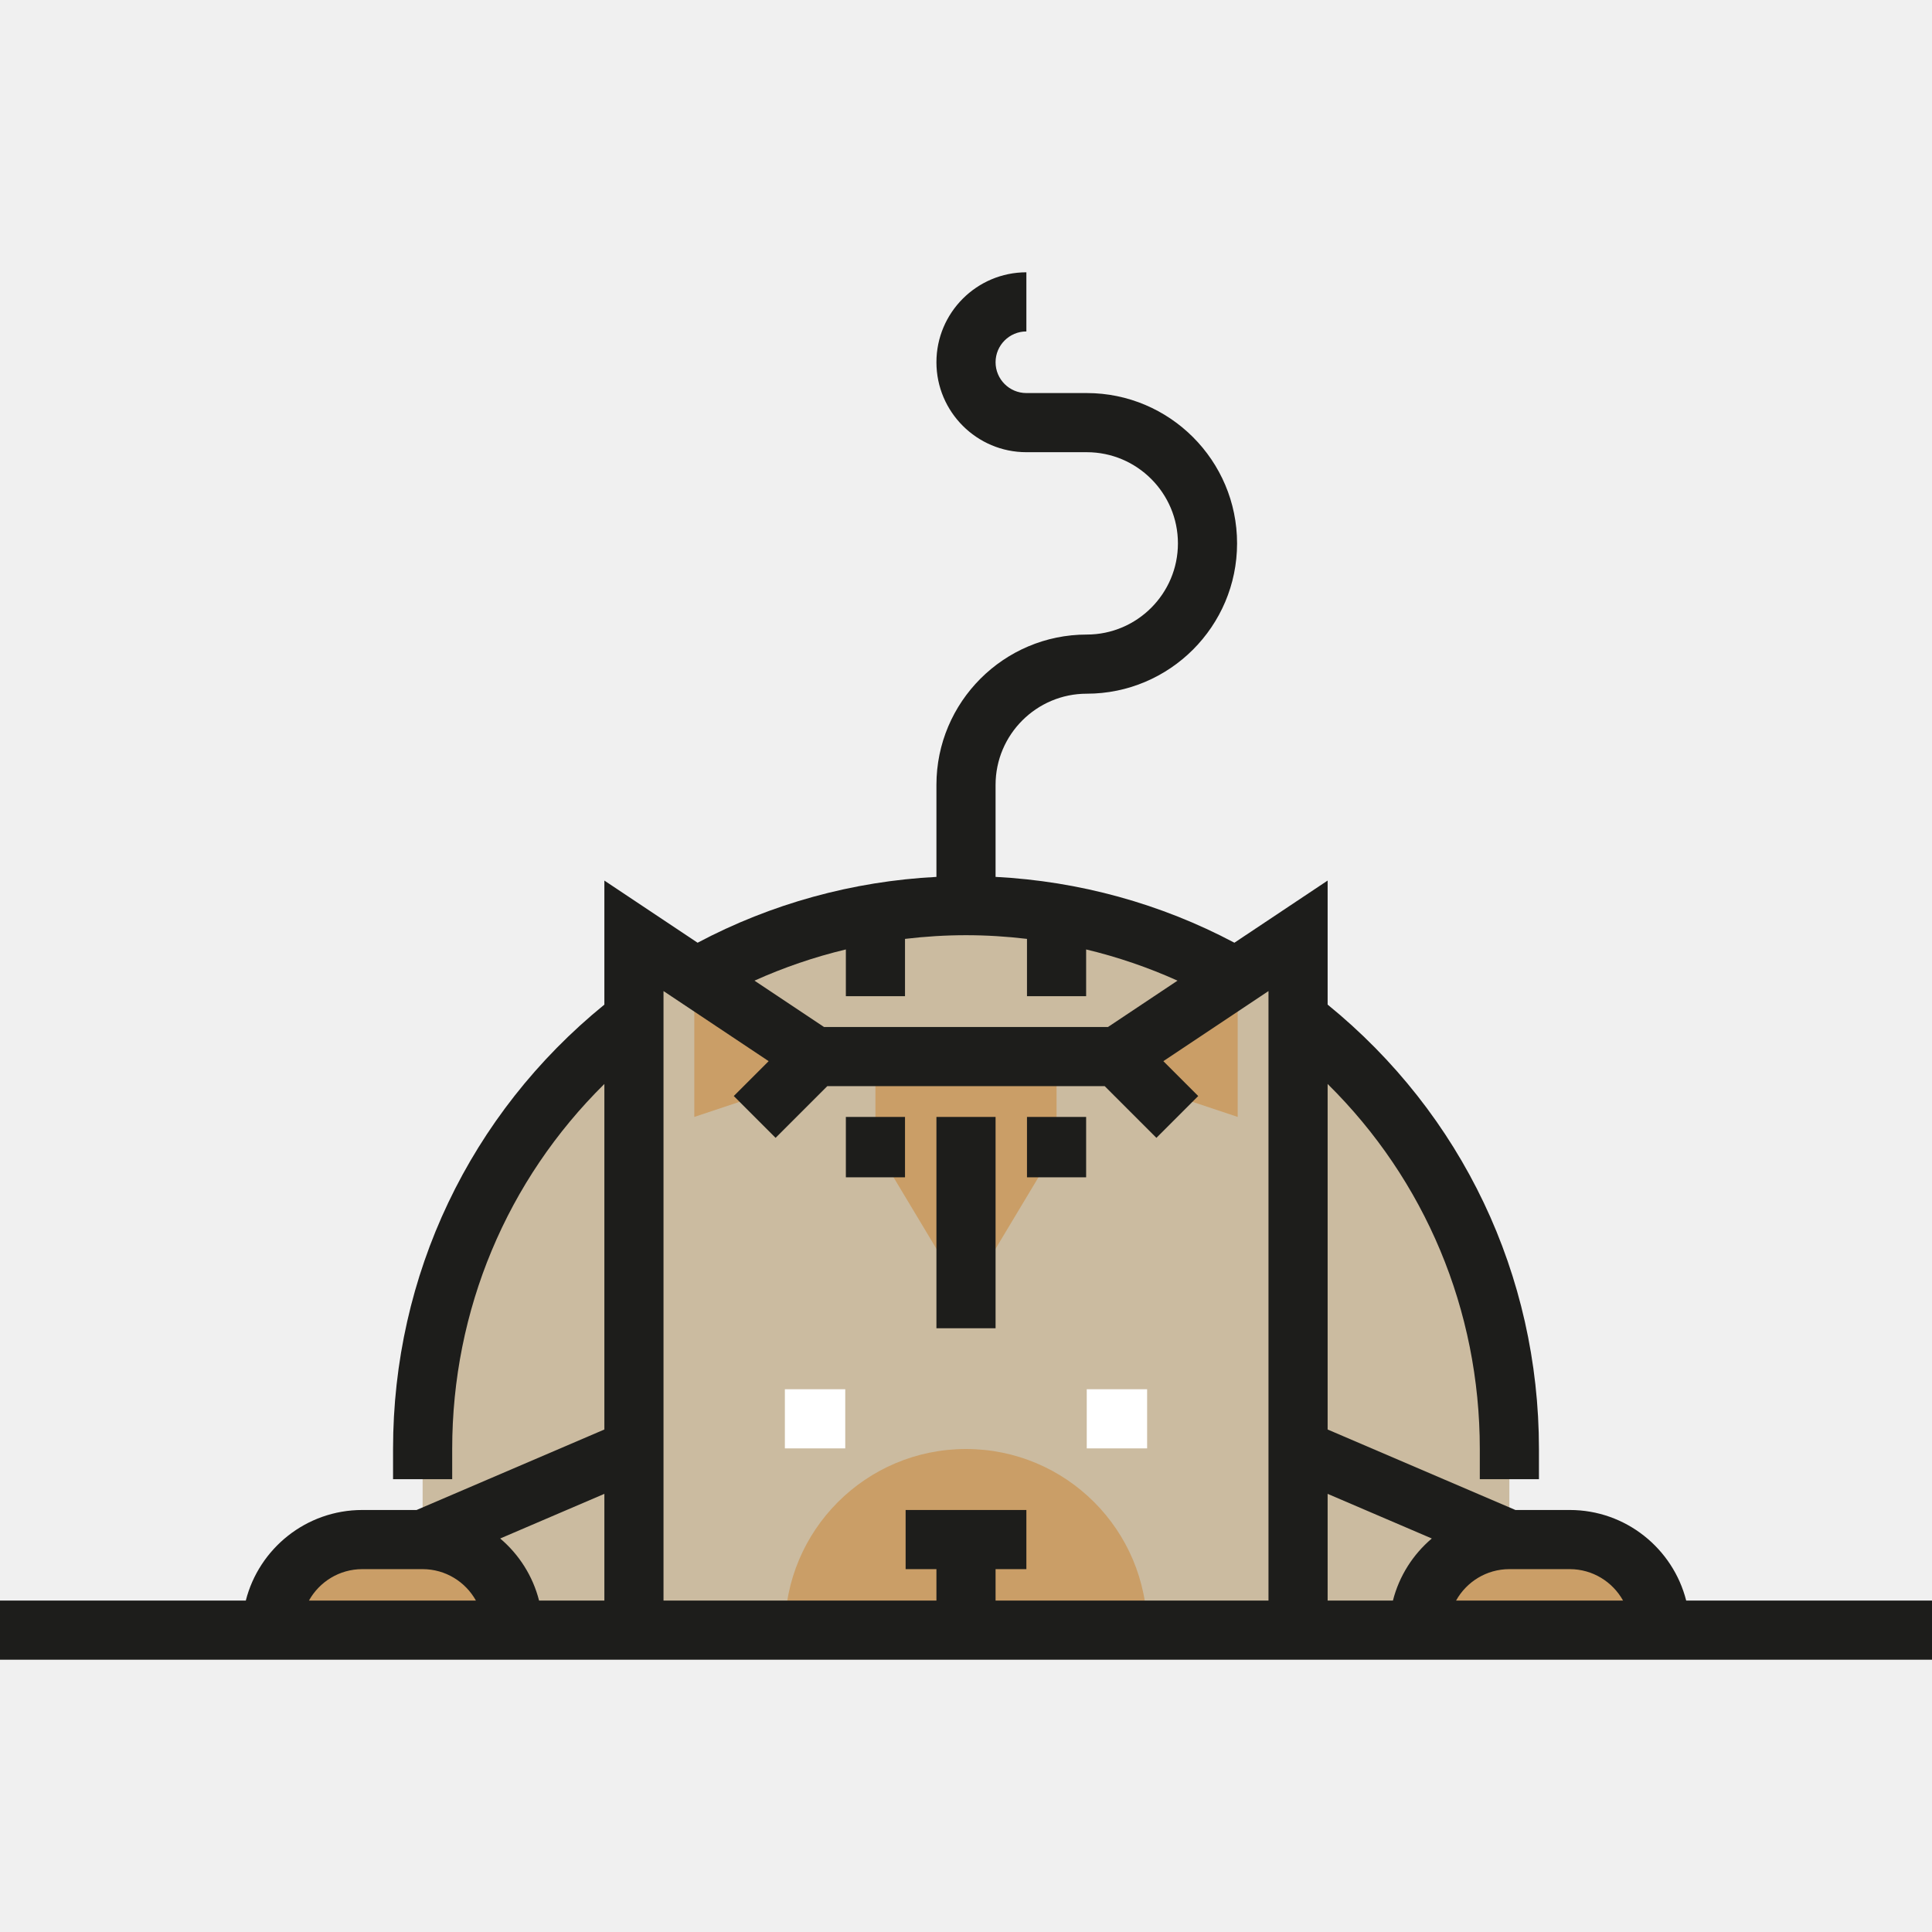
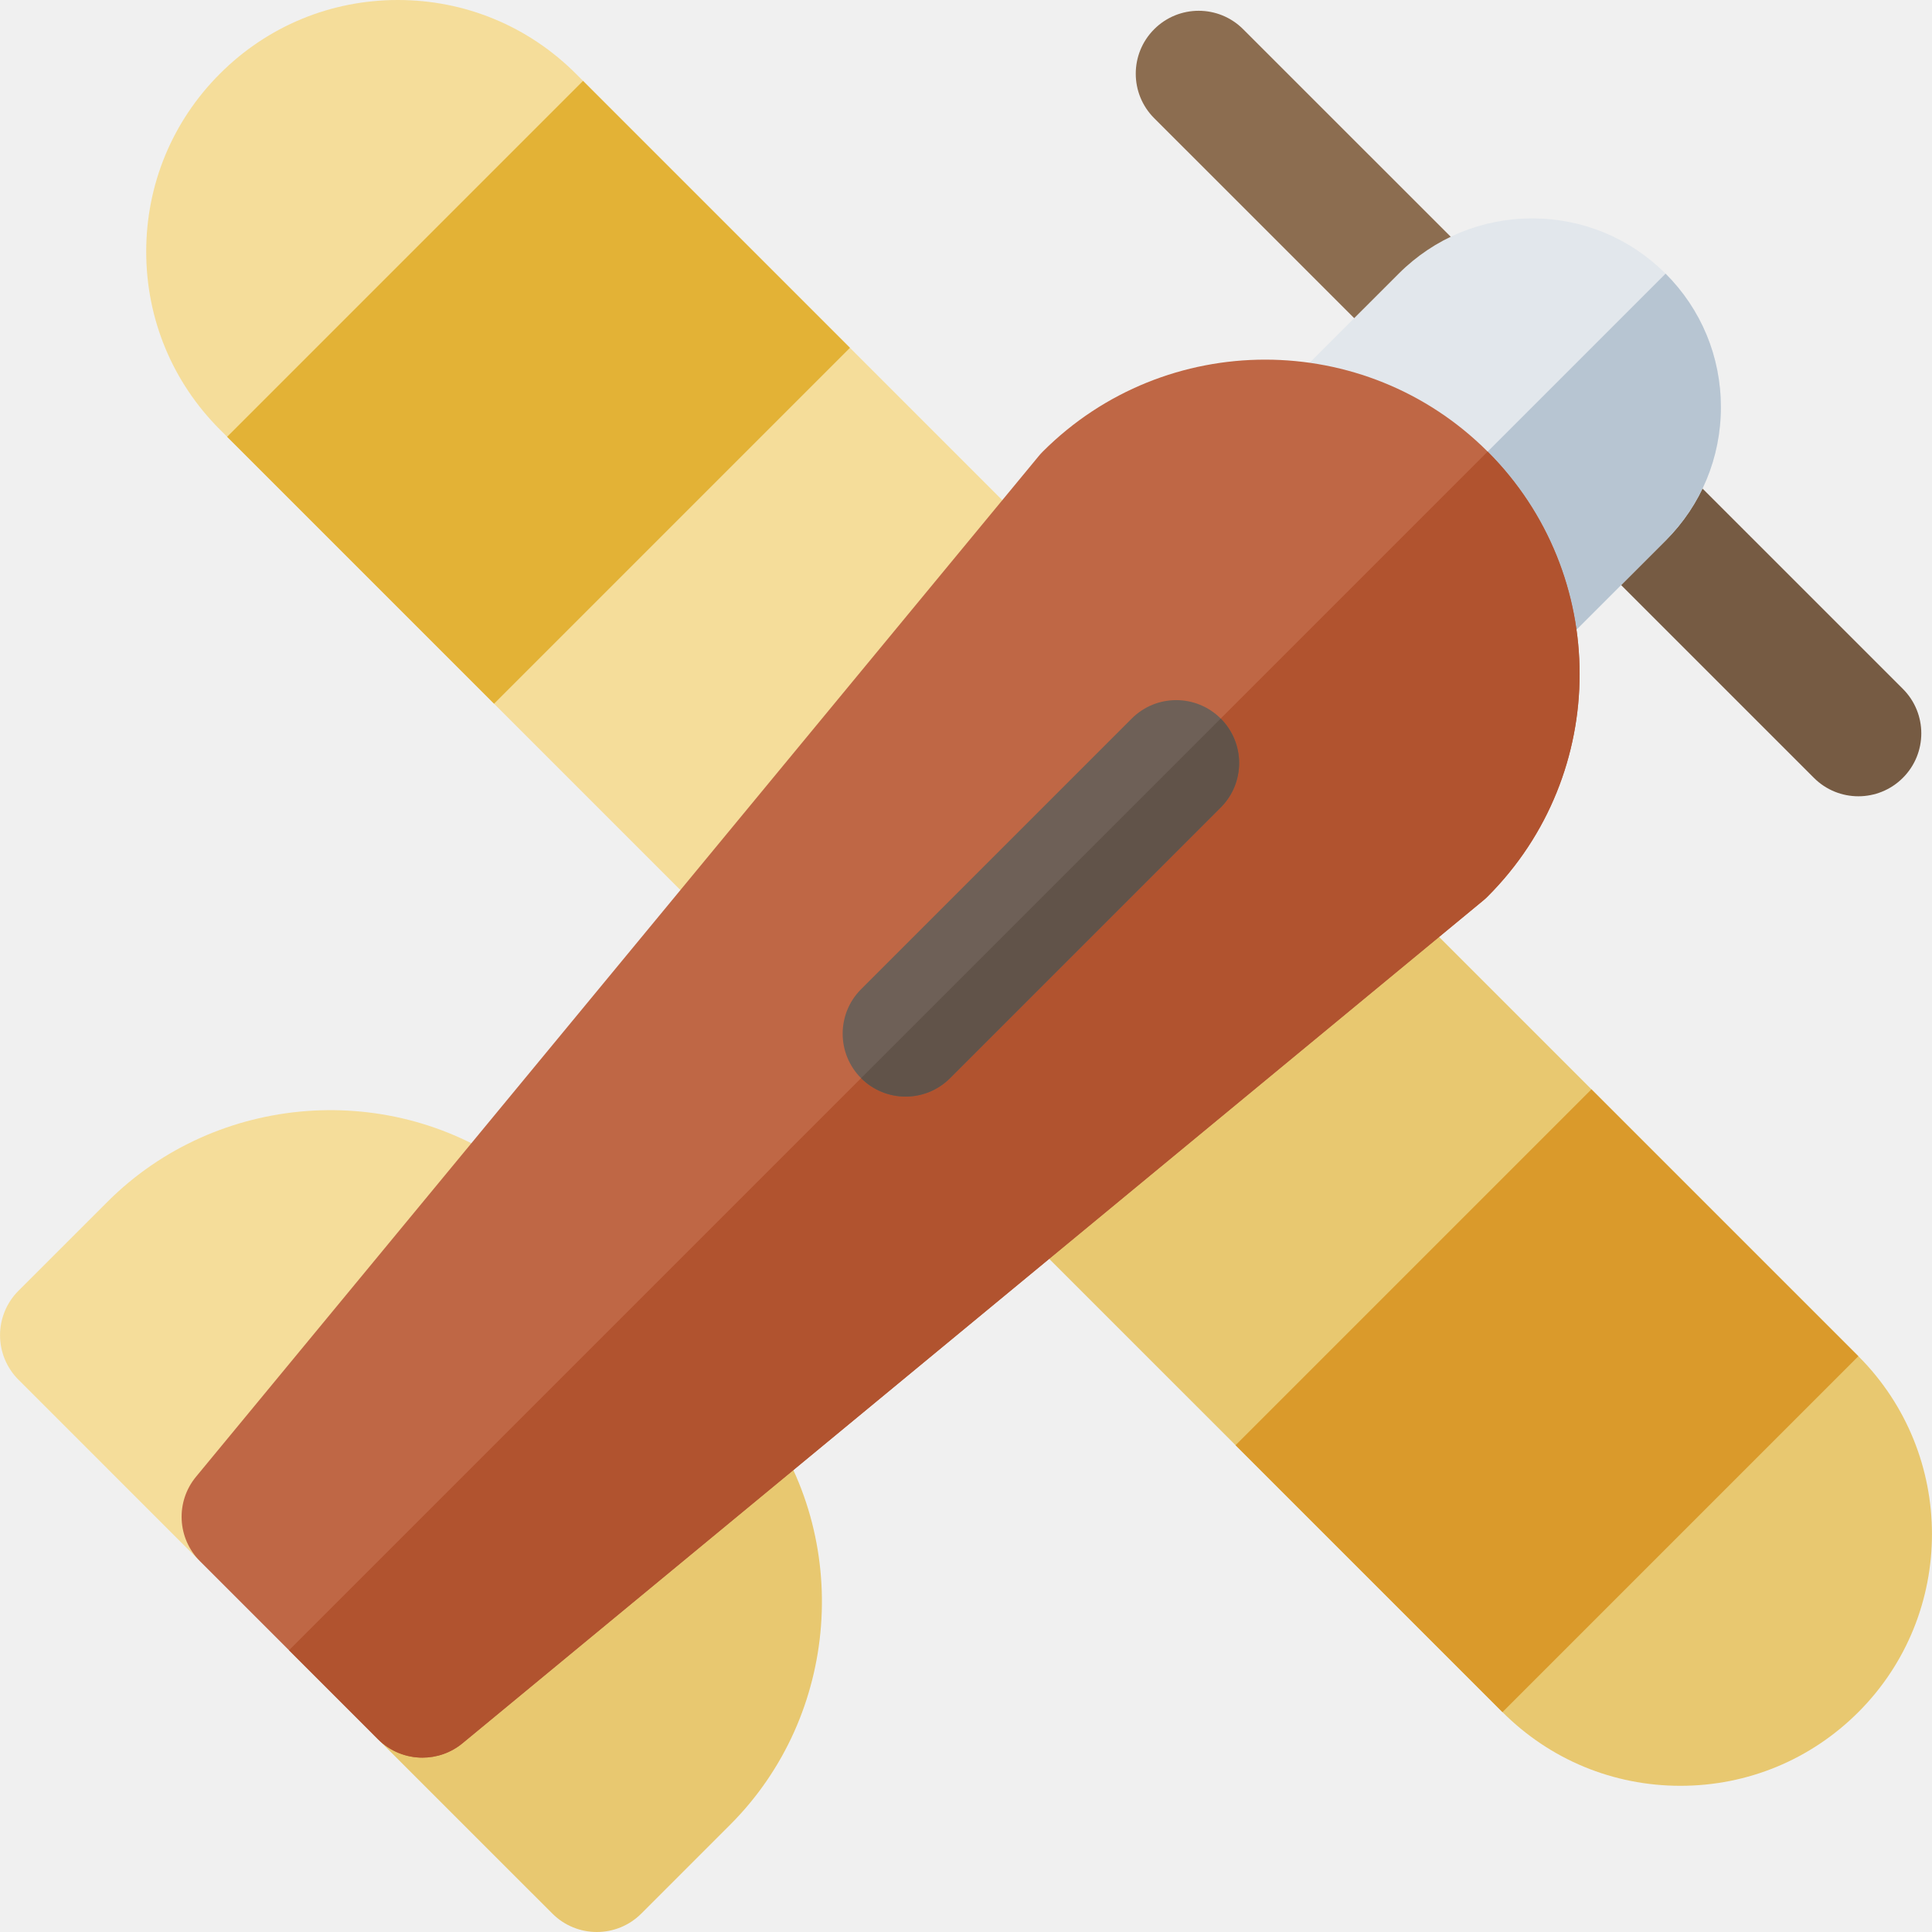
- <svg xmlns="http://www.w3.org/2000/svg" viewBox="0 0 489.994 489.994" xml:space="preserve">
-   <path style="fill:#cbbba0" d="M244.997 229.686c-76.111 0-137.811 61.7-137.811 137.811v45.937h275.621v-45.937c0-76.112-61.7-137.811-137.81-137.811" />
-   <path style="fill:#ca9e67" d="M76.561 390.465h45.937v22.969H76.561zm290.896 0h45.937v22.969h-45.937z" />
-   <path style="fill:#cbbba0" d="M160.779 405.777V237.342l38.281 22.968 45.937 7.656h30.624l53.593-30.624v160.779l-15.312 15.312H168.435z" />
-   <path style="fill:#ca9e67" d="M222.028 267.966v22.969l22.969 38.28 22.968-38.28v-22.969zM199.06 413.433c0-25.37 20.567-45.937 45.937-45.937s45.937 20.567 45.937 45.937M176.091 283.279l22.969-7.657V260.31l-22.969-15.313zm137.811 0-22.968-7.657V260.31l22.968-15.313z" />
-   <path style="fill:#fff" d="M199.06 352.34h15.312v15H199.06zm76.562 0h15.311v15h-15.311z" />
-   <path style="fill:#1d1d1b" d="M237.497 283.278h15v53.594h-15zm22.968 0h15v15.313h-15zm-45.937 0h15v15.313h-15z" />
-   <path style="fill:#1d1d1b" d="M427.652 405.933c-3.35-13.186-15.319-22.969-29.532-22.969h-13.773l-47.632-20.414v-87.635c24.694 24.371 38.593 57.321 38.593 92.58v7.656h15v-7.656c0-44.098-19.487-84.958-53.593-112.707v-31.461l-23.648 15.765c-18.668-9.906-39.382-15.603-60.57-16.695v-23.336c0-12.751 10.374-23.125 23.125-23.125 21.022 0 38.124-17.103 38.124-38.125s-17.102-38.124-38.124-38.124h-15.313c-4.308 0-7.812-3.505-7.812-7.813s3.505-7.813 7.812-7.813v-15c-12.579 0-22.812 10.233-22.812 22.813s10.233 22.813 22.812 22.813h15.313c12.751 0 23.124 10.373 23.124 23.124s-10.373 23.125-23.124 23.125c-21.023 0-38.125 17.102-38.125 38.125v23.337c-21.189 1.093-41.901 6.79-60.57 16.696l-23.648-15.765v31.462c-34.105 27.749-53.593 68.611-53.593 112.706v7.656h15v-7.656c0-35.257 13.899-68.209 38.593-92.58v87.634l-47.632 20.414H91.874c-14.213 0-26.182 9.783-29.532 22.969H0v15h489.994v-15zm-16.014 0H369.29c2.644-4.747 7.709-7.969 13.517-7.969h15.313c5.808.001 10.873 3.223 13.518 7.969m-197.11-165.136v11.857h15V238.12c5.119-.61 10.282-.935 15.468-.935s10.35.325 15.469.935v14.534h15v-11.857a130 130 0 0 1 23.174 7.914l-17.632 11.755h-72.02l-17.632-11.755a130 130 0 0 1 23.173-7.914M91.874 397.965h15.312c5.808 0 10.874 3.222 13.518 7.969H78.356c2.644-4.747 7.709-7.969 13.518-7.969m44.844 7.968c-1.584-6.233-5.096-11.702-9.859-15.74l26.42-11.323v27.063zm31.561 0V251.355l26.665 17.777-8.843 8.842 10.606 10.607 13.116-13.115h70.348l13.115 13.115 10.607-10.607-8.843-8.843 26.664-17.777v154.578zm168.435-27.063 26.421 11.323c-4.763 4.038-8.276 9.507-9.859 15.74h-16.561z" />
-   <path style="fill:#1d1d1b" d="M229.685 397.965h7.812v10.812h15v-10.812h7.812v-15h-30.624z" />
+ <svg xmlns="http://www.w3.org/2000/svg" version="1.1" viewBox="0 0 512 512" xml:space="preserve" fill="#000000">
+   <g stroke-width="0" />
+   <g stroke-linecap="round" stroke-linejoin="round" />
+   <g>
+     <path style="fill:#8C6D50;" d="M381.499,100.031c-4.266,0-8.532-1.628-11.788-4.885l-63.839-63.827 c-6.513-6.507-6.513-17.065,0-23.577c6.513-6.513,17.064-6.513,23.577,0l63.839,63.827c6.513,6.507,6.513,17.065,0,23.577 C390.031,98.402,385.765,100.031,381.499,100.031z" />
+     <path style="fill:#765B43;" d="M492.49,211.023c-4.266,0-8.532-1.628-11.788-4.885l-63.839-63.833 c-6.513-6.507-6.513-17.065,0-23.577c6.513-6.513,17.064-6.513,23.577,0l63.839,63.833c6.513,6.507,6.513,17.065,0,23.577 C501.022,209.395,496.756,211.023,492.49,211.023z" />
+     <path style="fill:#E8C870;" d="M201.653,375.047c-5.503-7.403-15.934-8.944-23.327-3.478l-79.112,64.809 c-6.513,6.513-6.513,17.07,0,23.577l47.165,47.159c3.257,3.257,7.523,4.885,11.789,4.886c4.265-0.001,8.531-1.63,11.788-4.885 l23.577-23.577C222.495,454.571,225.99,407.932,201.653,375.047z" />
+     <path style="fill:#E2E7EC;" d="M456.05,107.895c0-13.362-5.2-25.921-14.654-35.371c-9.444-9.449-22.003-14.649-35.365-14.649 s-25.921,5.2-35.365,14.649l-29.895,29.888c-6.513,6.508-6.514,17.063,0,23.577l47.165,47.159c3.257,3.257,7.523,4.885,11.789,4.884 c4.266,0,8.531-1.628,11.788-4.885l29.884-29.884C450.851,133.817,456.051,121.258,456.05,107.895z" />
+     <path style="fill:#B7C5D2;" d="M441.398,72.525l-77.045,77.045l23.583,23.58c3.257,3.257,7.523,4.885,11.789,4.884 c4.266,0,8.531-1.628,11.788-4.885l29.884-29.884c9.456-9.448,14.655-22.008,14.655-35.371 C456.051,94.533,450.851,81.973,441.398,72.525z" />
+     <g>
+       <path style="fill:#F5DD9A;" d="M140.453,333.69c5.471-7.403,3.919-17.845-3.484-23.321c-32.902-24.343-79.514-20.842-108.485,8.114 L4.895,342.064c-3.127,3.127-4.884,7.366-4.884,11.789c0.001,4.424,1.758,8.663,4.884,11.789l47.165,47.159 c3.257,3.257,7.523,4.885,11.79,4.885c4.265-0.001,8.531-1.628,11.787-4.885L140.453,333.69z" />
+       <path style="fill:#F5DD9A;" d="M277.743,168.246c6.514-6.507,6.513-17.07,0-23.576L152.607,19.528 C140.004,6.936,123.255,0.001,105.442,0C87.629,0.001,70.88,6.937,58.288,19.529C45.685,32.126,38.749,48.874,38.749,66.693 c0.001,17.814,6.936,34.561,19.539,47.154l131.791,131.791c3.257,3.257,7.523,4.885,11.788,4.884 c4.267,0.001,8.532-1.627,11.789-4.884L277.743,168.246z" />
+     </g>
+     <path style="fill:#E8C870;" d="M492.49,359.41L367.344,234.269c-6.513-6.513-17.064-6.514-23.577,0l-77.385,64.093 c-6.514,6.514-6.513,17.07-0.001,23.577l131.792,131.785c12.591,12.597,29.342,19.533,47.153,19.532 c17.814,0.001,34.563-6.936,47.165-19.533C518.488,427.721,518.488,385.414,492.49,359.41z" />
+     <path style="fill:#BF6745;" d="M111.957,465.793c-4.277,0-8.553-1.644-11.788-4.885l-47.154-47.154 c-6.079-6.073-6.546-15.777-1.064-22.404l223.33-270.496c0.337-0.407,0.684-0.798,1.064-1.173 c32.5-32.499,85.375-32.494,117.895-0.006c32.5,32.511,32.5,85.402,0,117.901c-0.369,0.375-0.76,0.733-1.173,1.069l-270.496,223.33 C119.478,464.533,115.712,465.793,111.957,465.793z" />
+     <path style="fill:#B1532F;" d="M394.244,119.679L76.591,437.332l23.576,23.576c3.236,3.241,7.513,4.885,11.79,4.885 c3.755,0,7.522-1.258,10.616-3.815l270.495-223.332c0.412-0.336,0.805-0.694,1.173-1.069 C426.739,205.079,426.741,152.191,394.244,119.679z" />
+     <path style="fill:#6E6057;" d="M228.199,285.724c-6.509-6.509-6.513-17.067,0-23.579l71.721-71.721 c6.513-6.513,17.07-6.509,23.579,0c6.509,6.509,6.513,17.067,0,23.579l-71.721,71.722 C245.266,292.237,234.708,292.233,228.199,285.724z" />
+     <path style="fill:#615349;" d="M251.778,285.724l71.721-71.722c6.513-6.513,6.509-17.07,0-23.579l-95.301,95.301 C234.708,292.233,245.266,292.237,251.778,285.724z" />
+     <rect x="359.939" y="304.508" transform="matrix(-0.7071 -0.7071 0.7071 -0.7071 437.3639 923.5634)" style="fill:#DA9A2B;" width="100.039" height="133.385" />
+     <rect x="92.698" y="37.269" transform="matrix(-0.7071 -0.7071 0.7071 -0.7071 170.1227 278.3895)" style="fill:#E3B236;" width="100.039" height="133.385" />
+   </g>
</svg>
